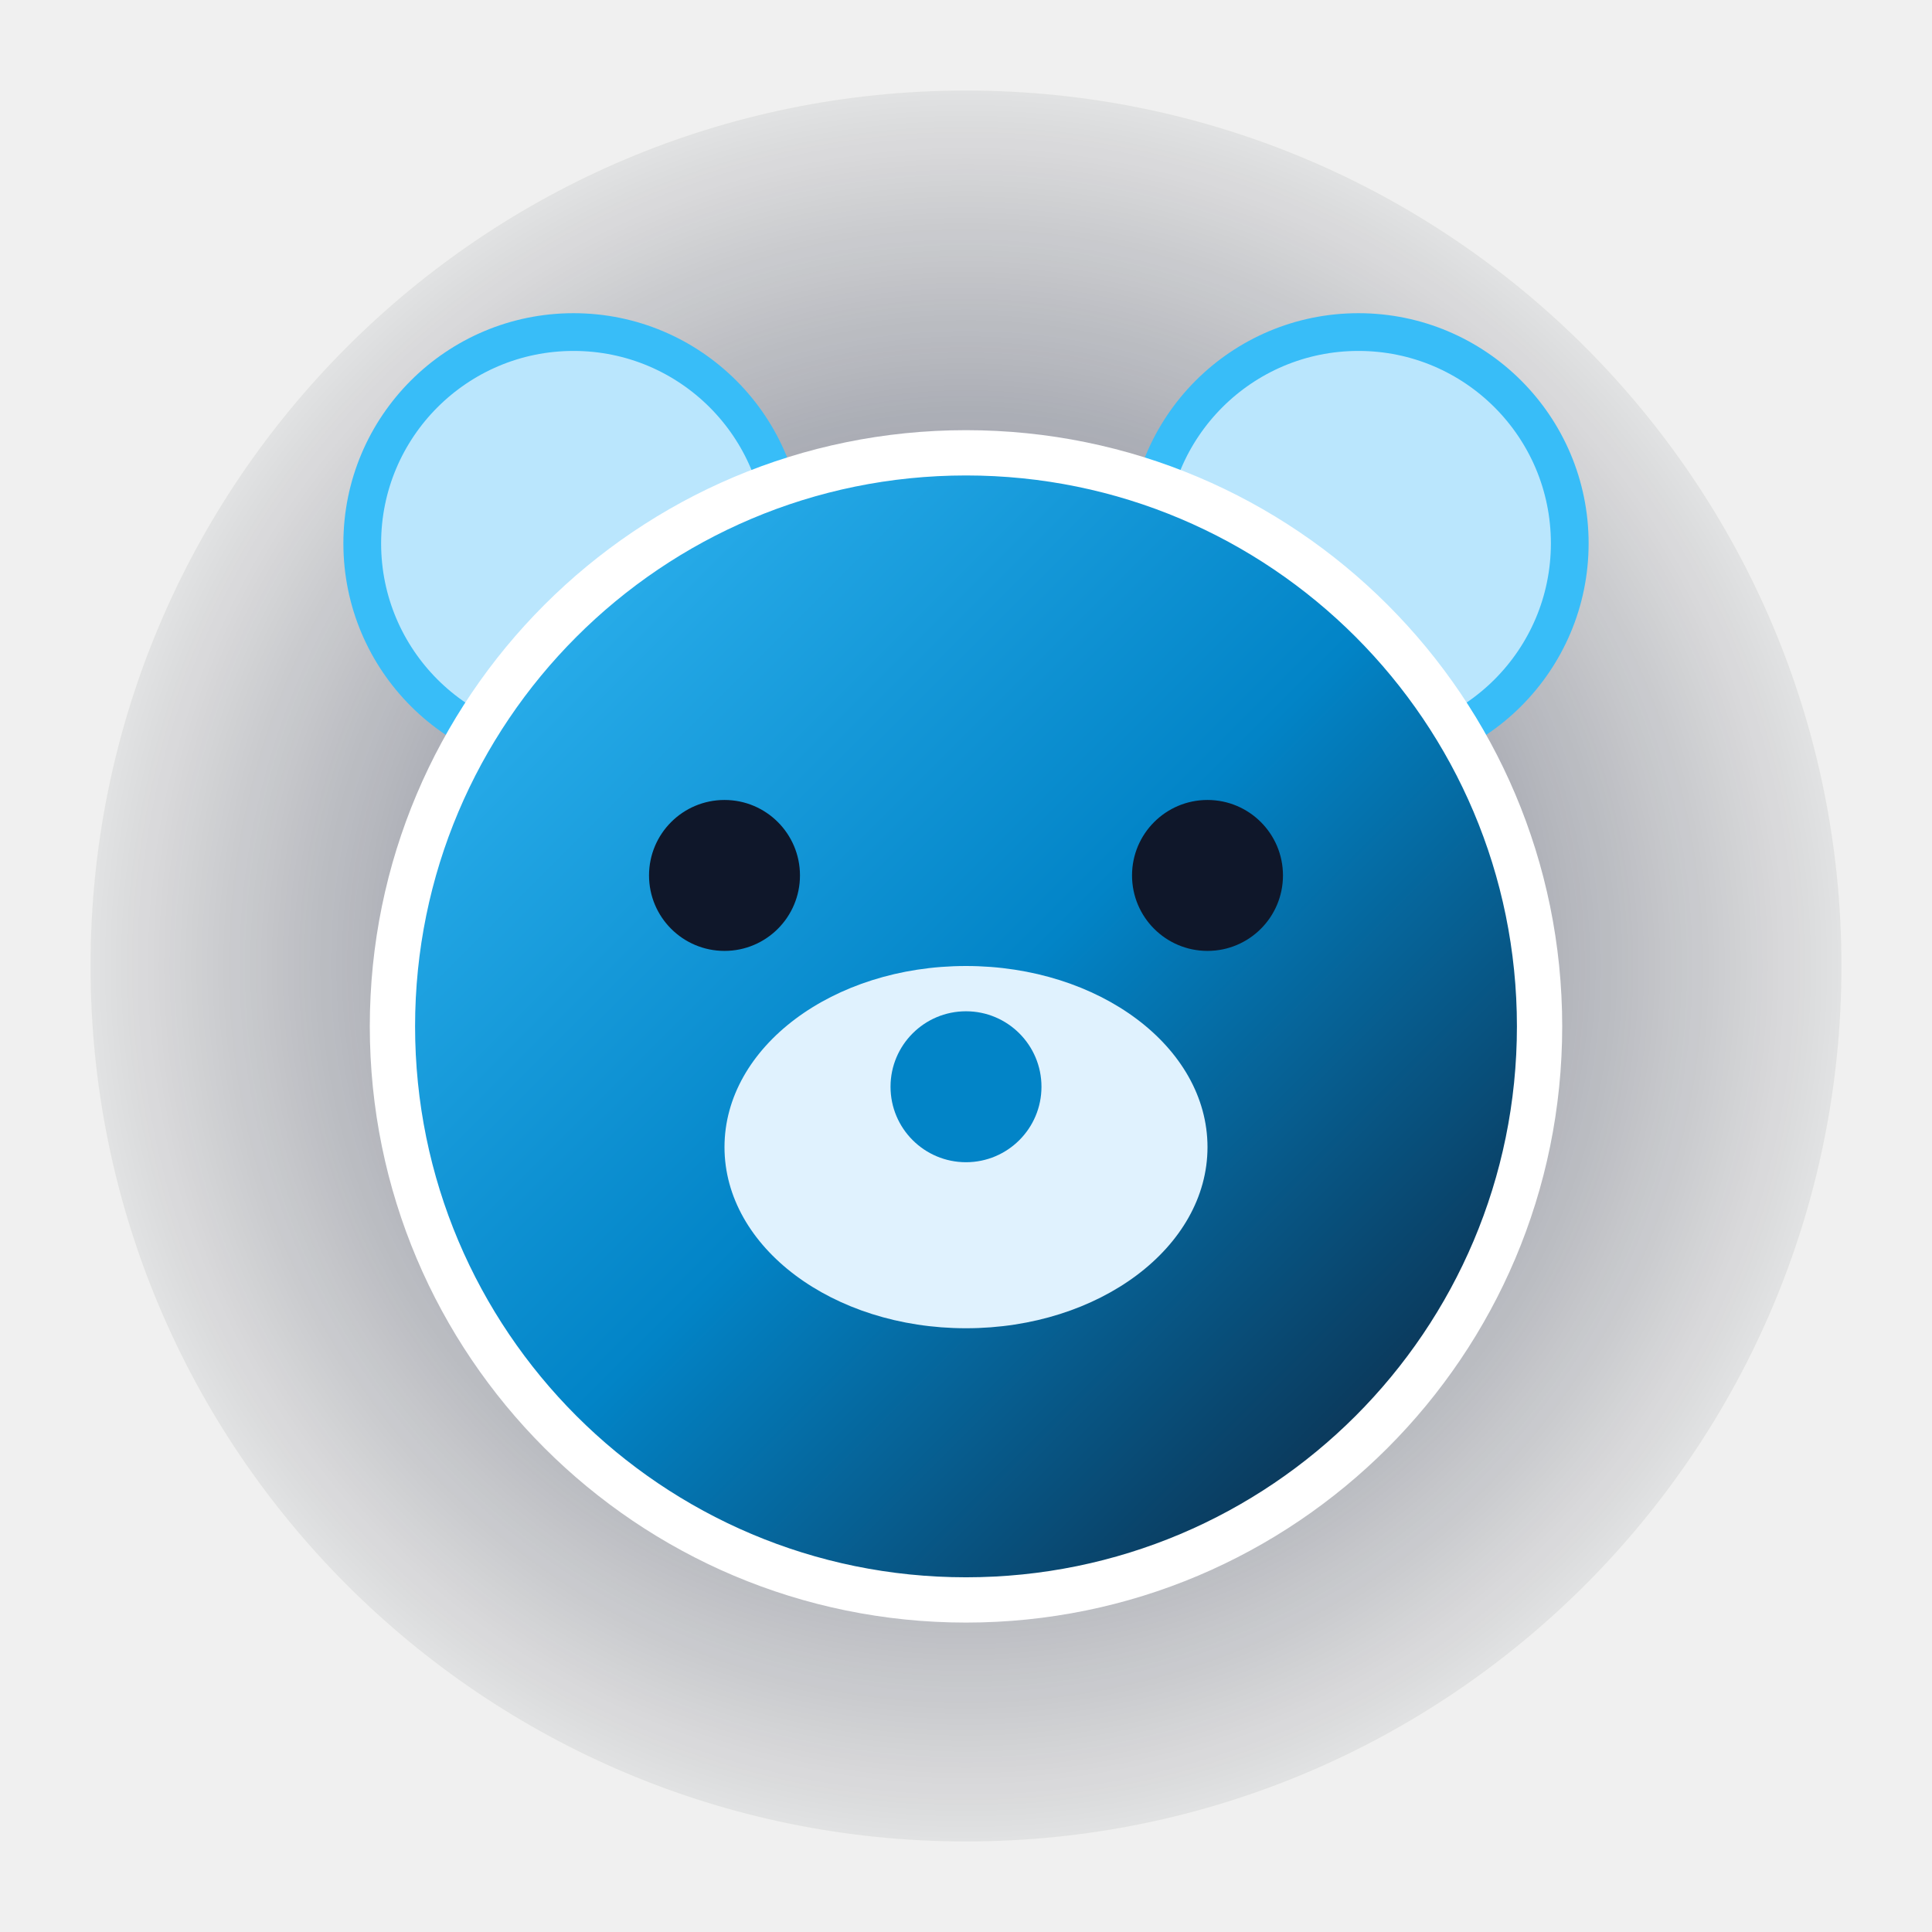
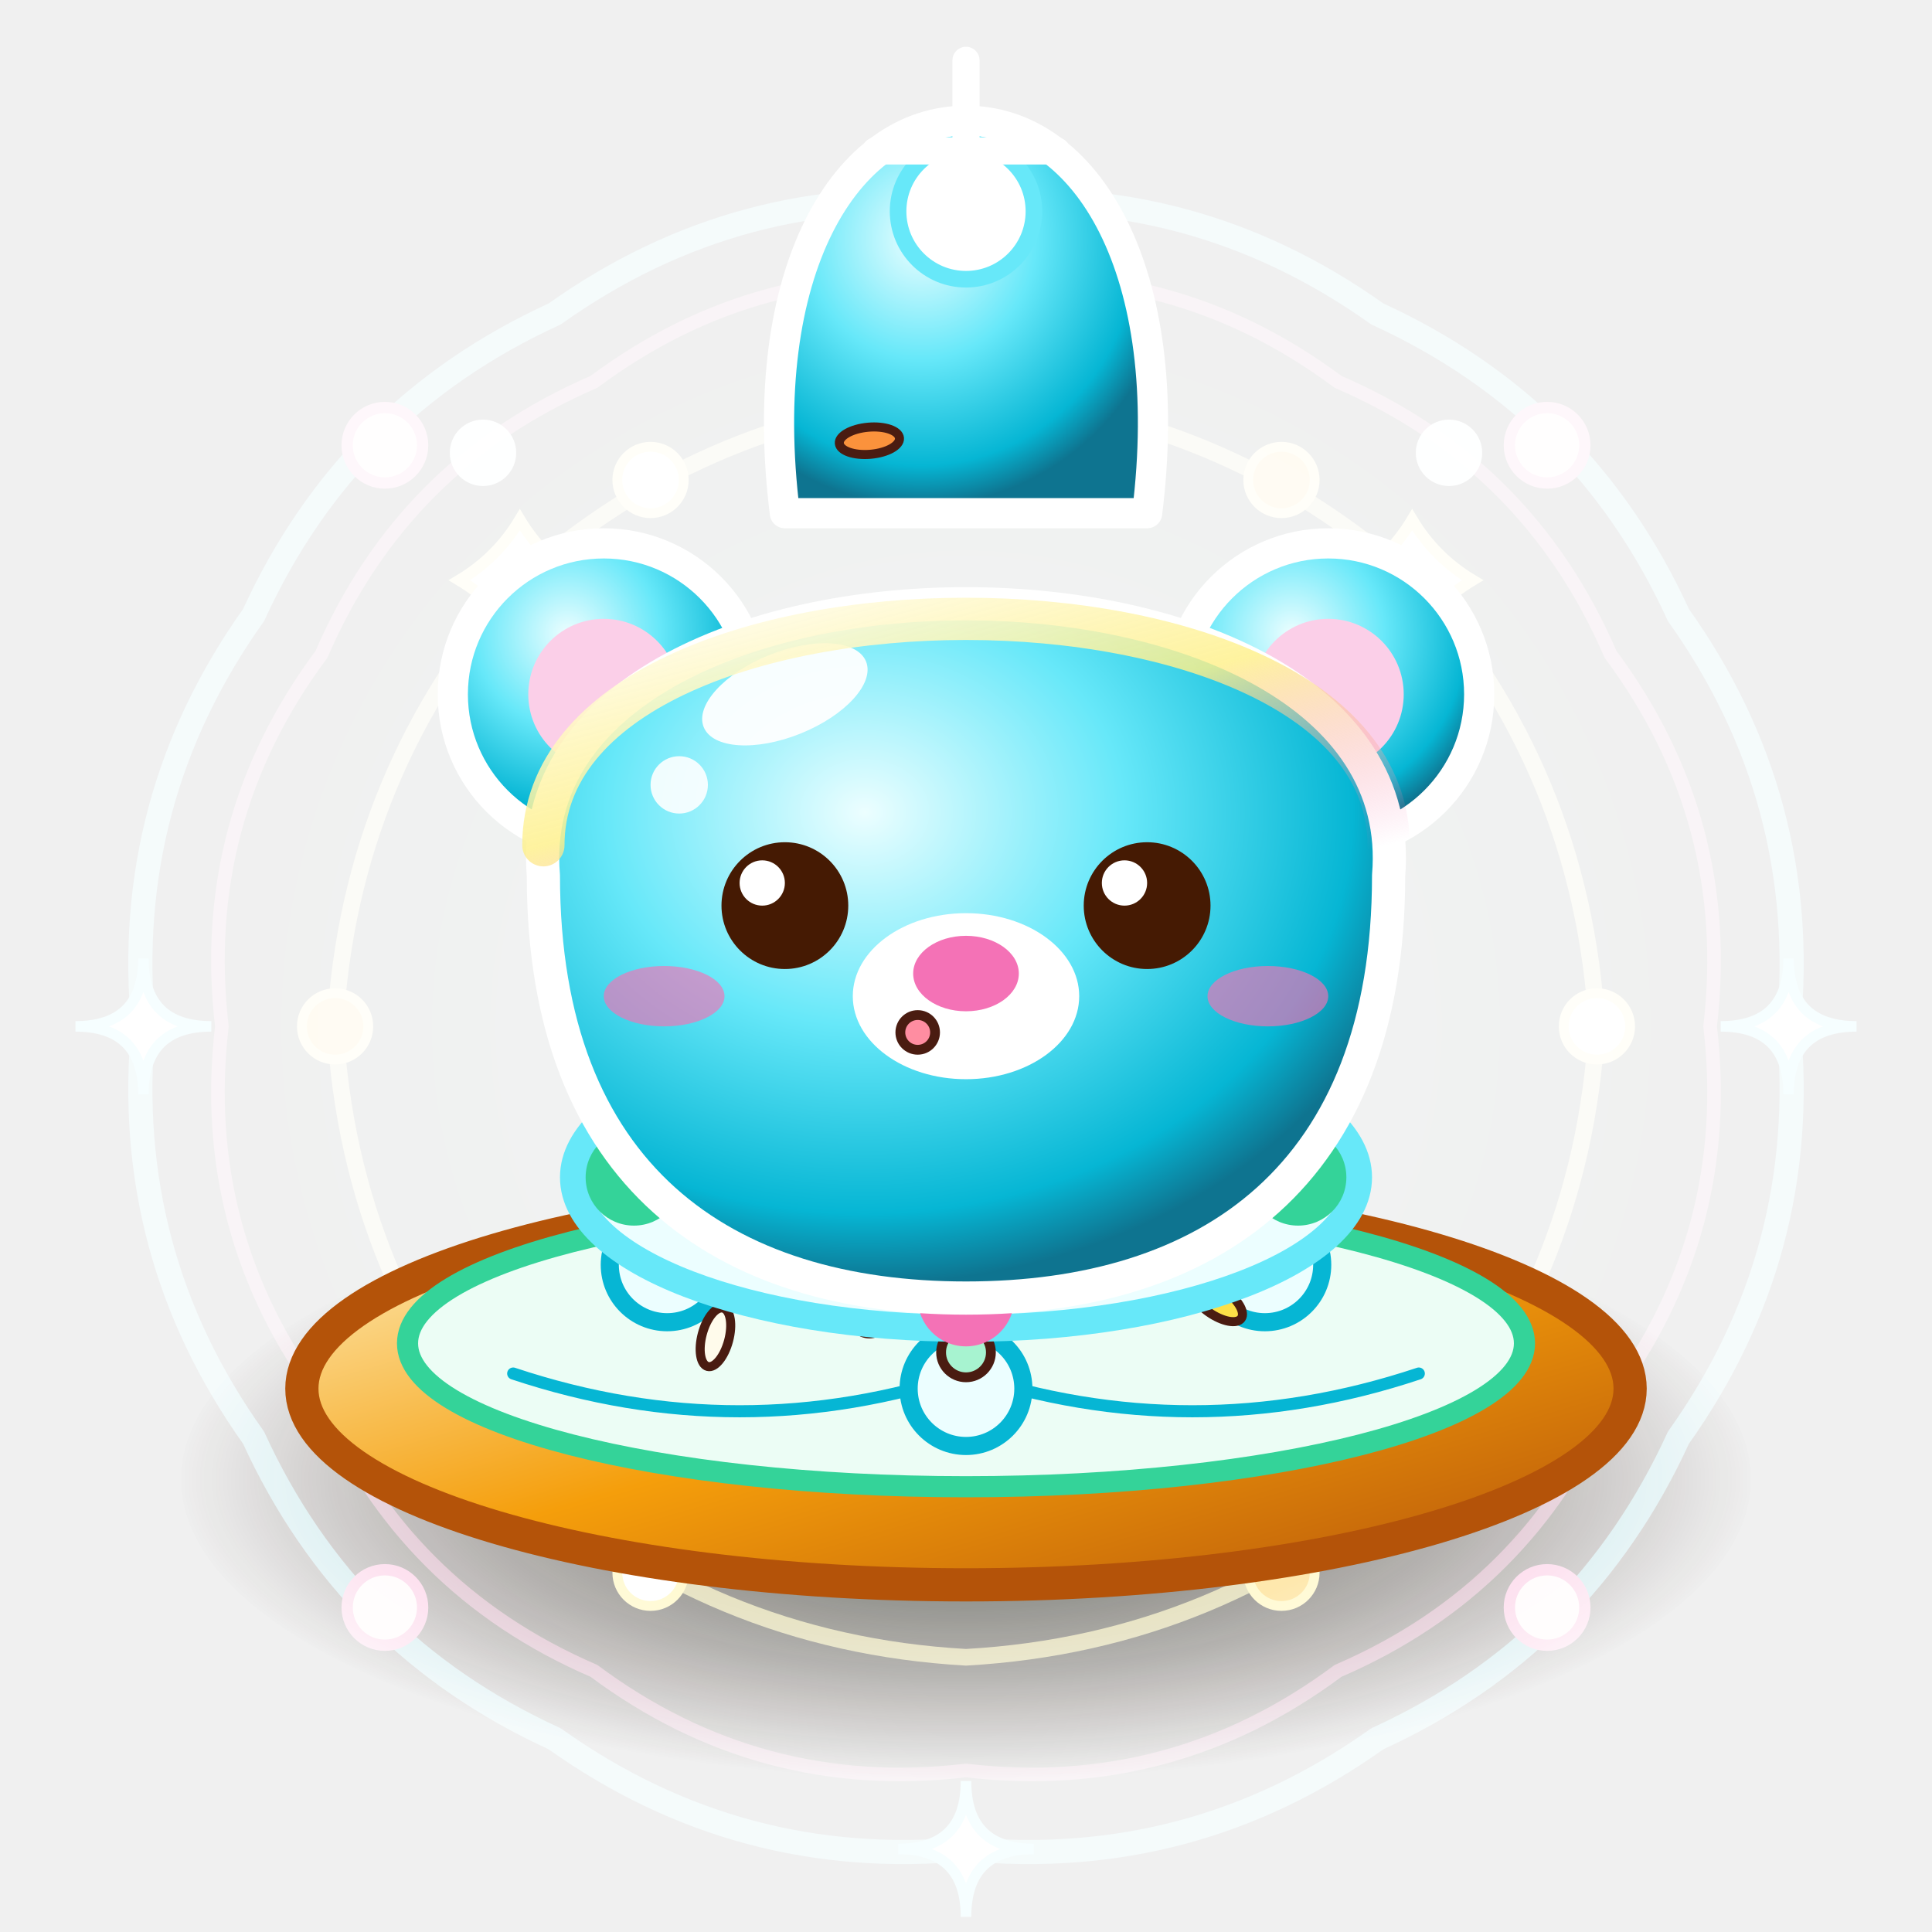
- <svg xmlns="http://www.w3.org/2000/svg" viewBox="0 0 128 128" fill="none">
+ <svg xmlns="http://www.w3.org/2000/svg" viewBox="0 0 128 128" fill="none" data-rig-id="tower-frost-rig" data-root-anchor="64,96" data-has-aura="true">
  <defs>
-     <radialGradient id="bgGlow" cx="50%" cy="50%" r="55%">
-       <stop offset="0%" stop-color="#172554" stop-opacity="0.7" />
-       <stop offset="100%" stop-color="#030712" stop-opacity="0" />
+     <radialGradient id="tf-shadow" cx="50%" cy="50%" r="50%">
+       <stop offset="0%" stop-color="#23120b" stop-opacity="0.72" />
+       <stop offset="65%" stop-color="#23120b" stop-opacity="0.28" />
+       <stop offset="100%" stop-color="#23120b" stop-opacity="0" />
    </radialGradient>
-     <linearGradient id="cyanArmor" x1="0%" y1="0%" x2="100%" y2="100%">
-       <stop offset="0%" stop-color="#38bdf8" />
-       <stop offset="50%" stop-color="#0284c7" />
-       <stop offset="100%" stop-color="#0f172a" />
+     <radialGradient id="tf-aura" cx="50%" cy="50%" r="50%">
+       <stop offset="0%" stop-color="#67e8f9" stop-opacity="0.38" />
+       <stop offset="55%" stop-color="#34d399" stop-opacity="0.16" />
+       <stop offset="100%" stop-color="#23120b" stop-opacity="0" />
+     </radialGradient>
+     <linearGradient id="tf-wafer" x1="0%" y1="0%" x2="100%" y2="100%">
+       <stop offset="0%" stop-color="#fef3c7" />
+       <stop offset="50%" stop-color="#f59e0b" />
+       <stop offset="100%" stop-color="#b45309" />
    </linearGradient>
-     <linearGradient id="goldArmor" x1="0%" y1="0%" x2="100%" y2="100%">
-       <stop offset="0%" stop-color="#fef08a" />
-       <stop offset="45%" stop-color="#fbbf24" />
+     <linearGradient id="tf-frosting" x1="0%" y1="0%" x2="0%" y2="100%">
+       <stop offset="0%" stop-color="#ffffff" />
+       <stop offset="55%" stop-color="#fff1f2" />
+       <stop offset="100%" stop-color="#fbcfe8" />
+     </linearGradient>
+     <radialGradient id="tf-custard" cx="38%" cy="32%" r="68%">
+       <stop offset="0%" stop-color="#fef9c3" />
+       <stop offset="48%" stop-color="#fbbf24" />
+       <stop offset="85%" stop-color="#d97706" />
      <stop offset="100%" stop-color="#92400e" />
+     </radialGradient>
+     <radialGradient id="tf-berry" cx="38%" cy="32%" r="68%">
+       <stop offset="0%" stop-color="#ffe4e6" />
+       <stop offset="45%" stop-color="#f472b6" />
+       <stop offset="85%" stop-color="#db2777" />
+       <stop offset="100%" stop-color="#9d174d" />
+     </radialGradient>
+     <linearGradient id="tf-caramel" x1="0%" y1="0%" x2="0%" y2="100%">
+       <stop offset="0%" stop-color="#b45309" />
+       <stop offset="55%" stop-color="#78350f" />
+       <stop offset="100%" stop-color="#451a03" />
    </linearGradient>
-     <linearGradient id="crimsonArmor" x1="0%" y1="0%" x2="100%" y2="100%">
-       <stop offset="0%" stop-color="#fca5a5" />
-       <stop offset="50%" stop-color="#ef4444" />
-       <stop offset="100%" stop-color="#7f1d1d" />
+     <linearGradient id="tf-rim" x1="0%" y1="0%" x2="100%" y2="100%">
+       <stop offset="0%" stop-color="#ffffff" stop-opacity="0.96" />
+       <stop offset="50%" stop-color="#fef08a" stop-opacity="0.82" />
+       <stop offset="100%" stop-color="#f472b6" stop-opacity="0" />
    </linearGradient>
-     <linearGradient id="bioGreen" x1="0%" y1="0%" x2="100%" y2="100%">
-       <stop offset="0%" stop-color="#6ee7b7" />
-       <stop offset="50%" stop-color="#10b981" />
-       <stop offset="100%" stop-color="#064e3b" />
-     </linearGradient>
-     <linearGradient id="steelGrad" x1="0%" y1="0%" x2="100%" y2="100%">
-       <stop offset="0%" stop-color="#f1f5f9" />
-       <stop offset="50%" stop-color="#64748b" />
-       <stop offset="100%" stop-color="#1e293b" />
-     </linearGradient>
+     <radialGradient id="tf-sorbet" cx="38%" cy="30%" r="68%">
+       <stop offset="0%" stop-color="#ecfeff" />
+       <stop offset="45%" stop-color="#67e8f9" />
+       <stop offset="85%" stop-color="#06b6d4" />
+       <stop offset="100%" stop-color="#0e7490" />
+     </radialGradient>
  </defs>
-   <circle cx="64" cy="64" r="58" fill="url(#bgGlow)" />
-   <circle cx="38" cy="36" r="14" fill="#bae6fd" stroke="#38bdf8" stroke-width="2.5" />
-   <circle cx="90" cy="36" r="14" fill="#bae6fd" stroke="#38bdf8" stroke-width="2.5" />
-   <circle cx="64" cy="68" r="38" fill="url(#cyanArmor)" stroke="#ffffff" stroke-width="3" />
-   <ellipse cx="64" cy="76" rx="16" ry="12" fill="#e0f2fe" />
-   <circle cx="64" cy="72" r="5" fill="#0284c7" />
-   <circle cx="48" cy="58" r="5" fill="#0f172a" />
-   <circle cx="80" cy="58" r="5" fill="#0f172a" />
+   <g id="part-shadow-cast" data-pivot="64,98" data-parent="root" data-z-index="1" data-blend="multiply" style="mix-blend-mode: multiply">
+     <ellipse cx="64" cy="98" rx="52" ry="20" fill="url(#tf-shadow)" />
+   </g>
+   <g id="part-aura-ring-outer" data-pivot="64,68" data-parent="root" data-z-index="4" data-blend="screen" data-motion="spin-cw" style="mix-blend-mode: screen">
+     <circle cx="64" cy="68" r="58" fill="url(#tf-aura)" />
+     <path fill="none" stroke="#67e8f9" stroke-width="1.6" stroke-opacity="0.78" d="M118.5,68 Q119.93,82.99 111.2,95.25 Q104.94,108.94 91.25,115.2 Q78.99,123.93 64,122.5 Q49.01,123.93 36.75,115.2 Q23.06,108.94 16.8,95.25 Q8.07,82.99 9.5,68 Q8.07,53.01 16.8,40.75 Q23.06,27.06 36.75,20.8 Q49.01,12.07 64,13.5 Q78.99,12.07 91.25,20.8 Q104.94,27.06 111.2,40.75 Q119.93,53.01 118.5,68 Z" stroke-linecap="round" stroke-linejoin="round" />
+     <path fill="none" stroke="#f472b6" stroke-width="0.9" stroke-opacity="0.62" d="M113.3,68 Q114.9,81.64 106.7,92.65 Q101.26,105.26 88.65,110.7 Q77.64,118.9 64,117.3 Q50.36,118.9 39.35,110.7 Q26.74,105.26 21.3,92.65 Q13.1,81.64 14.7,68 Q13.1,54.36 21.3,43.35 Q26.74,30.74 39.35,25.3 Q50.36,17.1 64,18.7 Q77.64,17.1 88.65,25.3 Q101.26,30.74 106.7,43.35 Q114.9,54.36 113.3,68 Z" stroke-linecap="round" stroke-linejoin="round" />
+     <path d="M 118.5 63.5 Q 118.5 68 123 68 Q 118.5 68 118.5 72.5 Q 118.5 68 114 68 Q 118.5 68 118.5 63.5 Z" fill="#ffffff" stroke="#67e8f9" stroke-width="0.7" />
+     <path d="M 64 118 Q 64 122.5 68.5 122.5 Q 64 122.5 64 127 Q 64 122.5 59.5 122.5 Q 64 122.5 64 118 Z" fill="#ffffff" stroke="#67e8f9" stroke-width="0.7" />
+     <path d="M 9.5 63.5 Q 9.5 68 14 68 Q 9.5 68 9.5 72.5 Q 9.5 68 5 68 Q 9.5 68 9.5 63.5 Z" fill="#ffffff" stroke="#67e8f9" stroke-width="0.7" />
+     <path d="M 64 9 Q 64 13.5 68.5 13.5 Q 64 13.5 64 18 Q 64 13.5 59.5 13.5 Q 64 13.5 64 9 Z" fill="#ffffff" stroke="#67e8f9" stroke-width="0.7" />
+     <circle cx="102.5" cy="106.5" r="2.5" fill="#fff1f2" stroke="#f472b6" stroke-width="0.75" />
+     <circle cx="25.5" cy="106.5" r="2.5" fill="#fff1f2" stroke="#f472b6" stroke-width="0.75" />
+     <circle cx="25.5" cy="29.5" r="2.5" fill="#fff1f2" stroke="#f472b6" stroke-width="0.75" />
+     <circle cx="102.5" cy="29.5" r="2.5" fill="#fff1f2" stroke="#f472b6" stroke-width="0.75" />
+   </g>
+   <g id="part-aura-ring-inner" data-pivot="64,68" data-parent="root" data-z-index="5" data-blend="screen" data-motion="spin-ccw" style="mix-blend-mode: screen">
+     <path fill="none" stroke="#fef08a" stroke-width="1.1" stroke-opacity="0.74" d="M105.8,68 Q104.84,84.91 93.56,97.56 Q80.91,108.84 64,109.8 Q47.09,108.84 34.44,97.56 Q23.16,84.91 22.2,68 Q23.16,51.09 34.44,38.44 Q47.09,27.16 64,26.2 Q80.91,27.16 93.56,38.44 Q104.84,51.09 105.8,68 Z" stroke-linecap="round" stroke-linejoin="round" />
+     <circle cx="105.8" cy="68" r="2.2" fill="#ffffff" stroke="#fef08a" stroke-width="0.65" />
+     <circle cx="84.9" cy="104.2" r="2.2" fill="#fbbf24" stroke="#fef08a" stroke-width="0.65" />
+     <circle cx="43.1" cy="104.2" r="2.2" fill="#ffffff" stroke="#fef08a" stroke-width="0.65" />
+     <circle cx="22.2" cy="68" r="2.2" fill="#fbbf24" stroke="#fef08a" stroke-width="0.65" />
+     <circle cx="43.1" cy="31.8" r="2.2" fill="#ffffff" stroke="#fef08a" stroke-width="0.65" />
+     <circle cx="84.9" cy="31.8" r="2.2" fill="#fbbf24" stroke="#fef08a" stroke-width="0.65" />
+     <path d="M93.56,93.56 Q95.06,96.06 97.56,97.56 Q95.06,99.06 93.56,101.56 Q92.06,99.06 89.56,97.56 Q92.06,96.06 93.56,93.56 Z" fill="#ffffff" stroke="#fef08a" stroke-width="0.75" />
+     <path d="M34.44,93.56 Q35.94,96.06 38.44,97.56 Q35.94,99.06 34.44,101.56 Q32.94,99.06 30.44,97.56 Q32.94,96.06 34.44,93.56 Z" fill="#ffffff" stroke="#fef08a" stroke-width="0.75" />
+     <path d="M34.44,34.44 Q35.94,36.94 38.44,38.44 Q35.94,39.94 34.44,42.44 Q32.94,39.94 30.44,38.44 Q32.94,36.94 34.44,34.44 Z" fill="#ffffff" stroke="#fef08a" stroke-width="0.75" />
+     <path d="M93.56,34.44 Q95.06,36.94 97.56,38.44 Q95.06,39.94 93.56,42.44 Q92.06,39.94 89.56,38.44 Q92.06,36.94 93.56,34.44 Z" fill="#ffffff" stroke="#fef08a" stroke-width="0.75" />
+   </g>
+   <g id="part-pedestal-base" data-pivot="64,92" data-parent="root" data-z-index="14" data-blend="normal">
+     <ellipse cx="64" cy="92" rx="44" ry="13" fill="url(#tf-wafer)" stroke="#b45309" stroke-width="2.2" />
+     <ellipse cx="64" cy="89" rx="37" ry="9.5" fill="#ecfdf5" stroke="#34d399" stroke-width="1.4" />
+     <path d="M34 91 Q49 96 64 91 Q79 96 94 91" stroke="#06b6d4" stroke-width="0.8" stroke-linecap="round" />
+     <circle cx="57.6" cy="87.2" r="1.15" fill="#ff8da1" stroke="#4a1c11" stroke-width="0.65" />
+     <ellipse cx="64" cy="89.6" rx="2.0" ry="0.9" transform="rotate(65 64 89.6)" fill="#fde047" stroke="#4a1c11" stroke-width="0.6" />
+   </g>
+   <g id="part-aux-stabilizer-1" data-pivot="83.8,83.8" data-parent="root" data-z-index="17" data-blend="normal">
+     <circle cx="83.8" cy="83.8" r="3.8" fill="#ecfeff" stroke="#06b6d4" stroke-width="1.2" />
+     <ellipse cx="80.6" cy="86.2" rx="2.0" ry="0.9" transform="rotate(35 80.6 86.2)" fill="#fde047" stroke="#4a1c11" stroke-width="0.6" />
+   </g>
+   <g id="part-aux-stabilizer-2" data-pivot="64,92" data-parent="root" data-z-index="18" data-blend="normal">
+     <circle cx="64" cy="92" r="3.8" fill="#ecfeff" stroke="#06b6d4" stroke-width="1.2" />
+     <circle cx="64" cy="89.6" r="1.65" fill="#a7f3d0" stroke="#4a1c11" stroke-width="0.65" />
+   </g>
+   <g id="part-aux-stabilizer-3" data-pivot="44.2,83.8" data-parent="root" data-z-index="19" data-blend="normal">
+     <circle cx="44.2" cy="83.8" r="3.8" fill="#ecfeff" stroke="#06b6d4" stroke-width="1.2" />
+     <ellipse cx="47.4" cy="88.6" rx="2.0" ry="0.9" transform="rotate(105 47.4 88.6)" fill="#fffbeb" stroke="#4a1c11" stroke-width="0.6" />
+   </g>
+   <g id="part-coil-ring" data-pivot="64,78" data-parent="part-pedestal-base" data-z-index="20" data-blend="normal" data-motion="spin-ccw">
+     <ellipse cx="64" cy="78" rx="26" ry="10" fill="#ecfeff" stroke="#67e8f9" stroke-width="1.8" />
+     <circle cx="42" cy="78" r="3.2" fill="#34d399" />
+     <circle cx="64" cy="86" r="3.2" fill="#f472b6" />
+     <circle cx="86" cy="78" r="3.2" fill="#34d399" />
+     <circle cx="70.4" cy="78" r="1.4" fill="#f472b6" stroke="#4a1c11" stroke-width="0.65" />
+   </g>
+   <g id="part-emitter-frost" data-pivot="64,34" data-parent="part-turret-head" data-z-index="26" data-blend="normal" data-motion="recoil-y">
+     <path d="M52 34 C50 18 56 8 64 8 C72 8 78 18 76 34 Z" fill="url(#tf-sorbet)" stroke="#ffffff" stroke-width="2.0" stroke-linejoin="round" />
+     <circle cx="64" cy="14" r="4.5" fill="#ffffff" stroke="#67e8f9" stroke-width="1.1" />
+     <ellipse cx="57.6" cy="29.2" rx="2.0" ry="0.9" transform="rotate(175 57.6 29.2)" fill="#fb923c" stroke="#4a1c11" stroke-width="0.6" />
+   </g>
+   <g id="part-turret-head" data-pivot="64,66" data-parent="part-pedestal-base" data-z-index="34" data-blend="normal" data-motion="rotate-aim">
+     <circle cx="40" cy="46" r="10" fill="url(#tf-sorbet)" stroke="#ffffff" stroke-width="2.0" />
+     <circle cx="40" cy="46" r="5" fill="#fbcfe8" />
+     <circle cx="88" cy="46" r="10" fill="url(#tf-sorbet)" stroke="#ffffff" stroke-width="2.0" />
+     <circle cx="88" cy="46" r="5" fill="#fbcfe8" />
+     <path d="M36 58 C34 34 94 34 92 58 C92 78 80 86 64 86 C48 86 36 78 36 58 Z" fill="url(#tf-sorbet)" stroke="#ffffff" stroke-width="2.2" stroke-linejoin="round" />
+     <circle cx="52" cy="60" r="4.2" fill="#451a03" />
+     <circle cx="50.5" cy="58.5" r="1.5" fill="#ffffff" />
+     <circle cx="76" cy="60" r="4.2" fill="#451a03" />
+     <circle cx="74.5" cy="58.5" r="1.5" fill="#ffffff" />
+     <ellipse cx="64" cy="66" rx="7.5" ry="5.5" fill="#ffffff" />
+     <ellipse cx="64" cy="64.5" rx="3.5" ry="2.5" fill="#f472b6" />
+     <ellipse cx="44" cy="66" rx="4.0" ry="2.0" fill="#f472b6" fill-opacity="0.65" />
+     <ellipse cx="84" cy="66" rx="4.0" ry="2.0" fill="#f472b6" fill-opacity="0.65" />
+     <ellipse cx="52" cy="46" rx="5.8" ry="2.8" transform="rotate(-22 52 46)" fill="#ffffff" fill-opacity="0.94" />
+     <circle cx="45" cy="52" r="1.9" fill="#ffffff" fill-opacity="0.88" />
+     <circle cx="60.8" cy="68.4" r="1.15" fill="#ff8da1" stroke="#4a1c11" stroke-width="0.65" />
+   </g>
+   <g id="part-light-rim-frost" data-pivot="64,66" data-parent="part-turret-head" data-z-index="45" data-blend="plus-lighter" style="mix-blend-mode: plus-lighter">
+     <path d="M36 56 C36 36 92 36 92 56" stroke="url(#tf-rim)" stroke-width="2.8" stroke-linecap="round" />
+   </g>
+   <g id="part-aura-corona-top" data-pivot="64,14" data-parent="part-turret-head" data-z-index="65" data-blend="screen" data-motion="pulse-breathe" style="mix-blend-mode: screen">
+     <path d="M64 4 L64 16 M58 10 L70 10" stroke="#ffffff" stroke-width="1.8" stroke-linecap="round" />
+     <circle cx="32" cy="30" r="2.2" fill="#ecfeff" />
+     <circle cx="96" cy="30" r="2.2" fill="#ecfeff" />
+   </g>
</svg>
